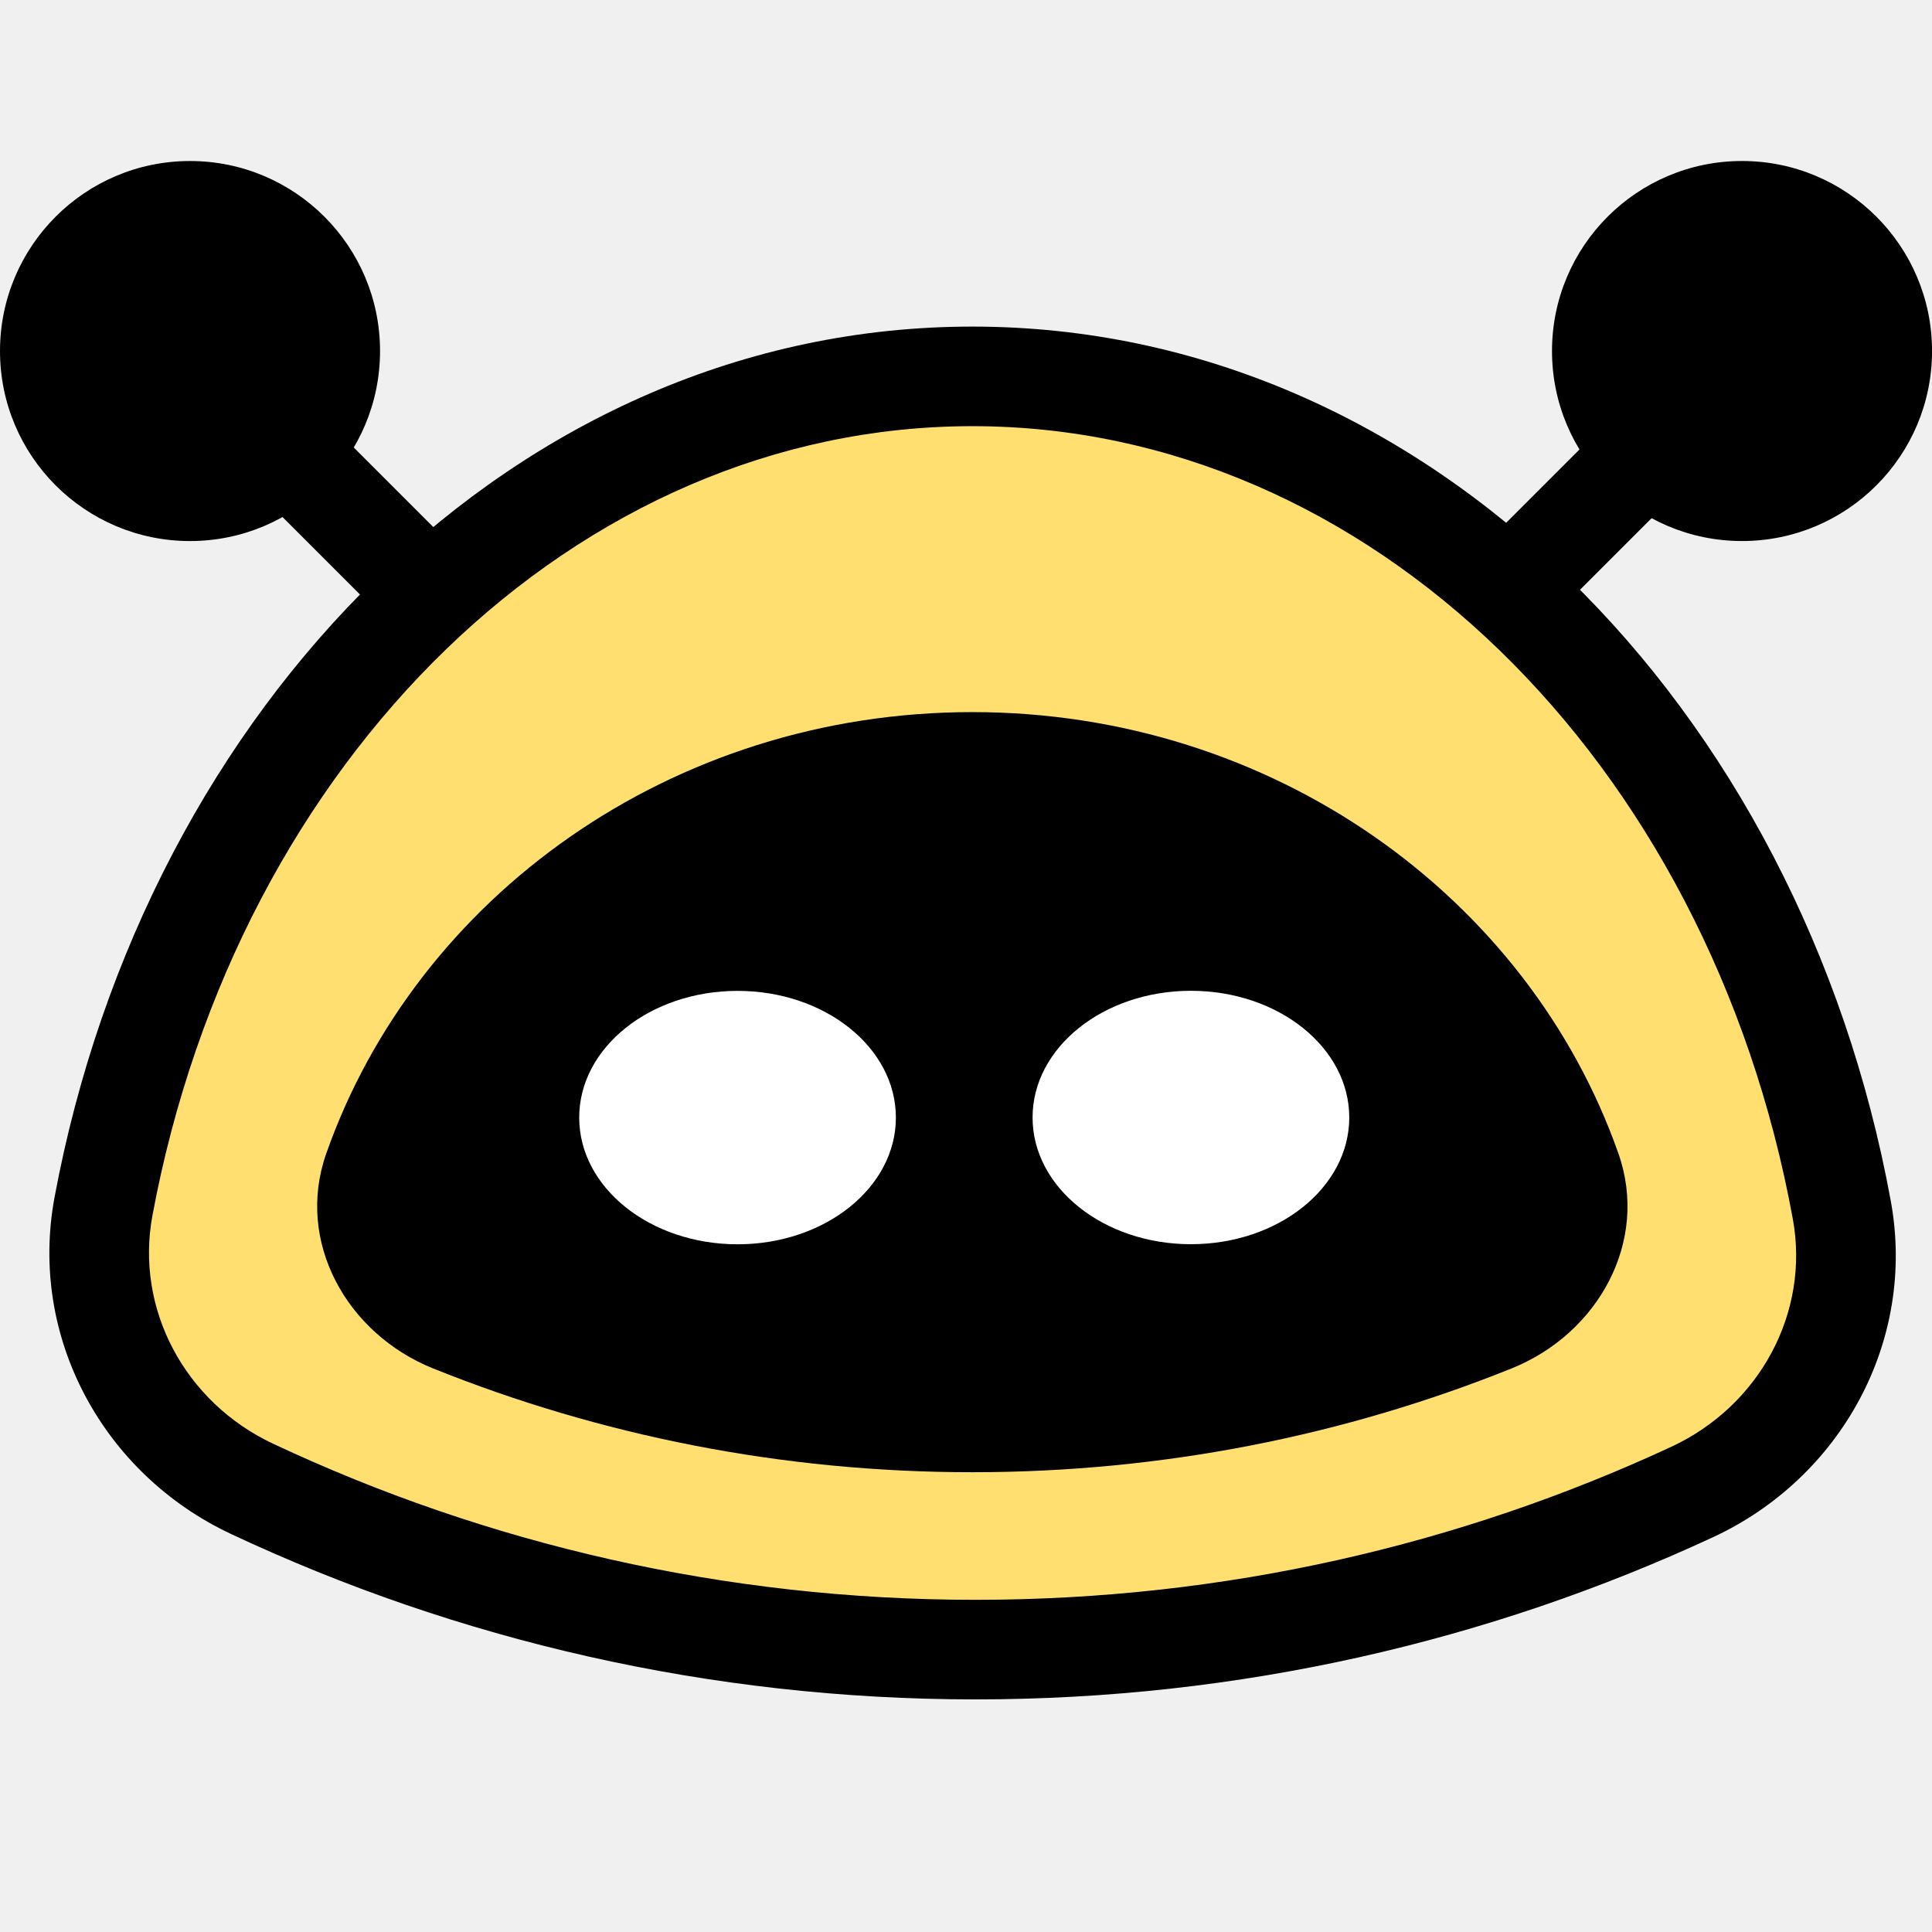
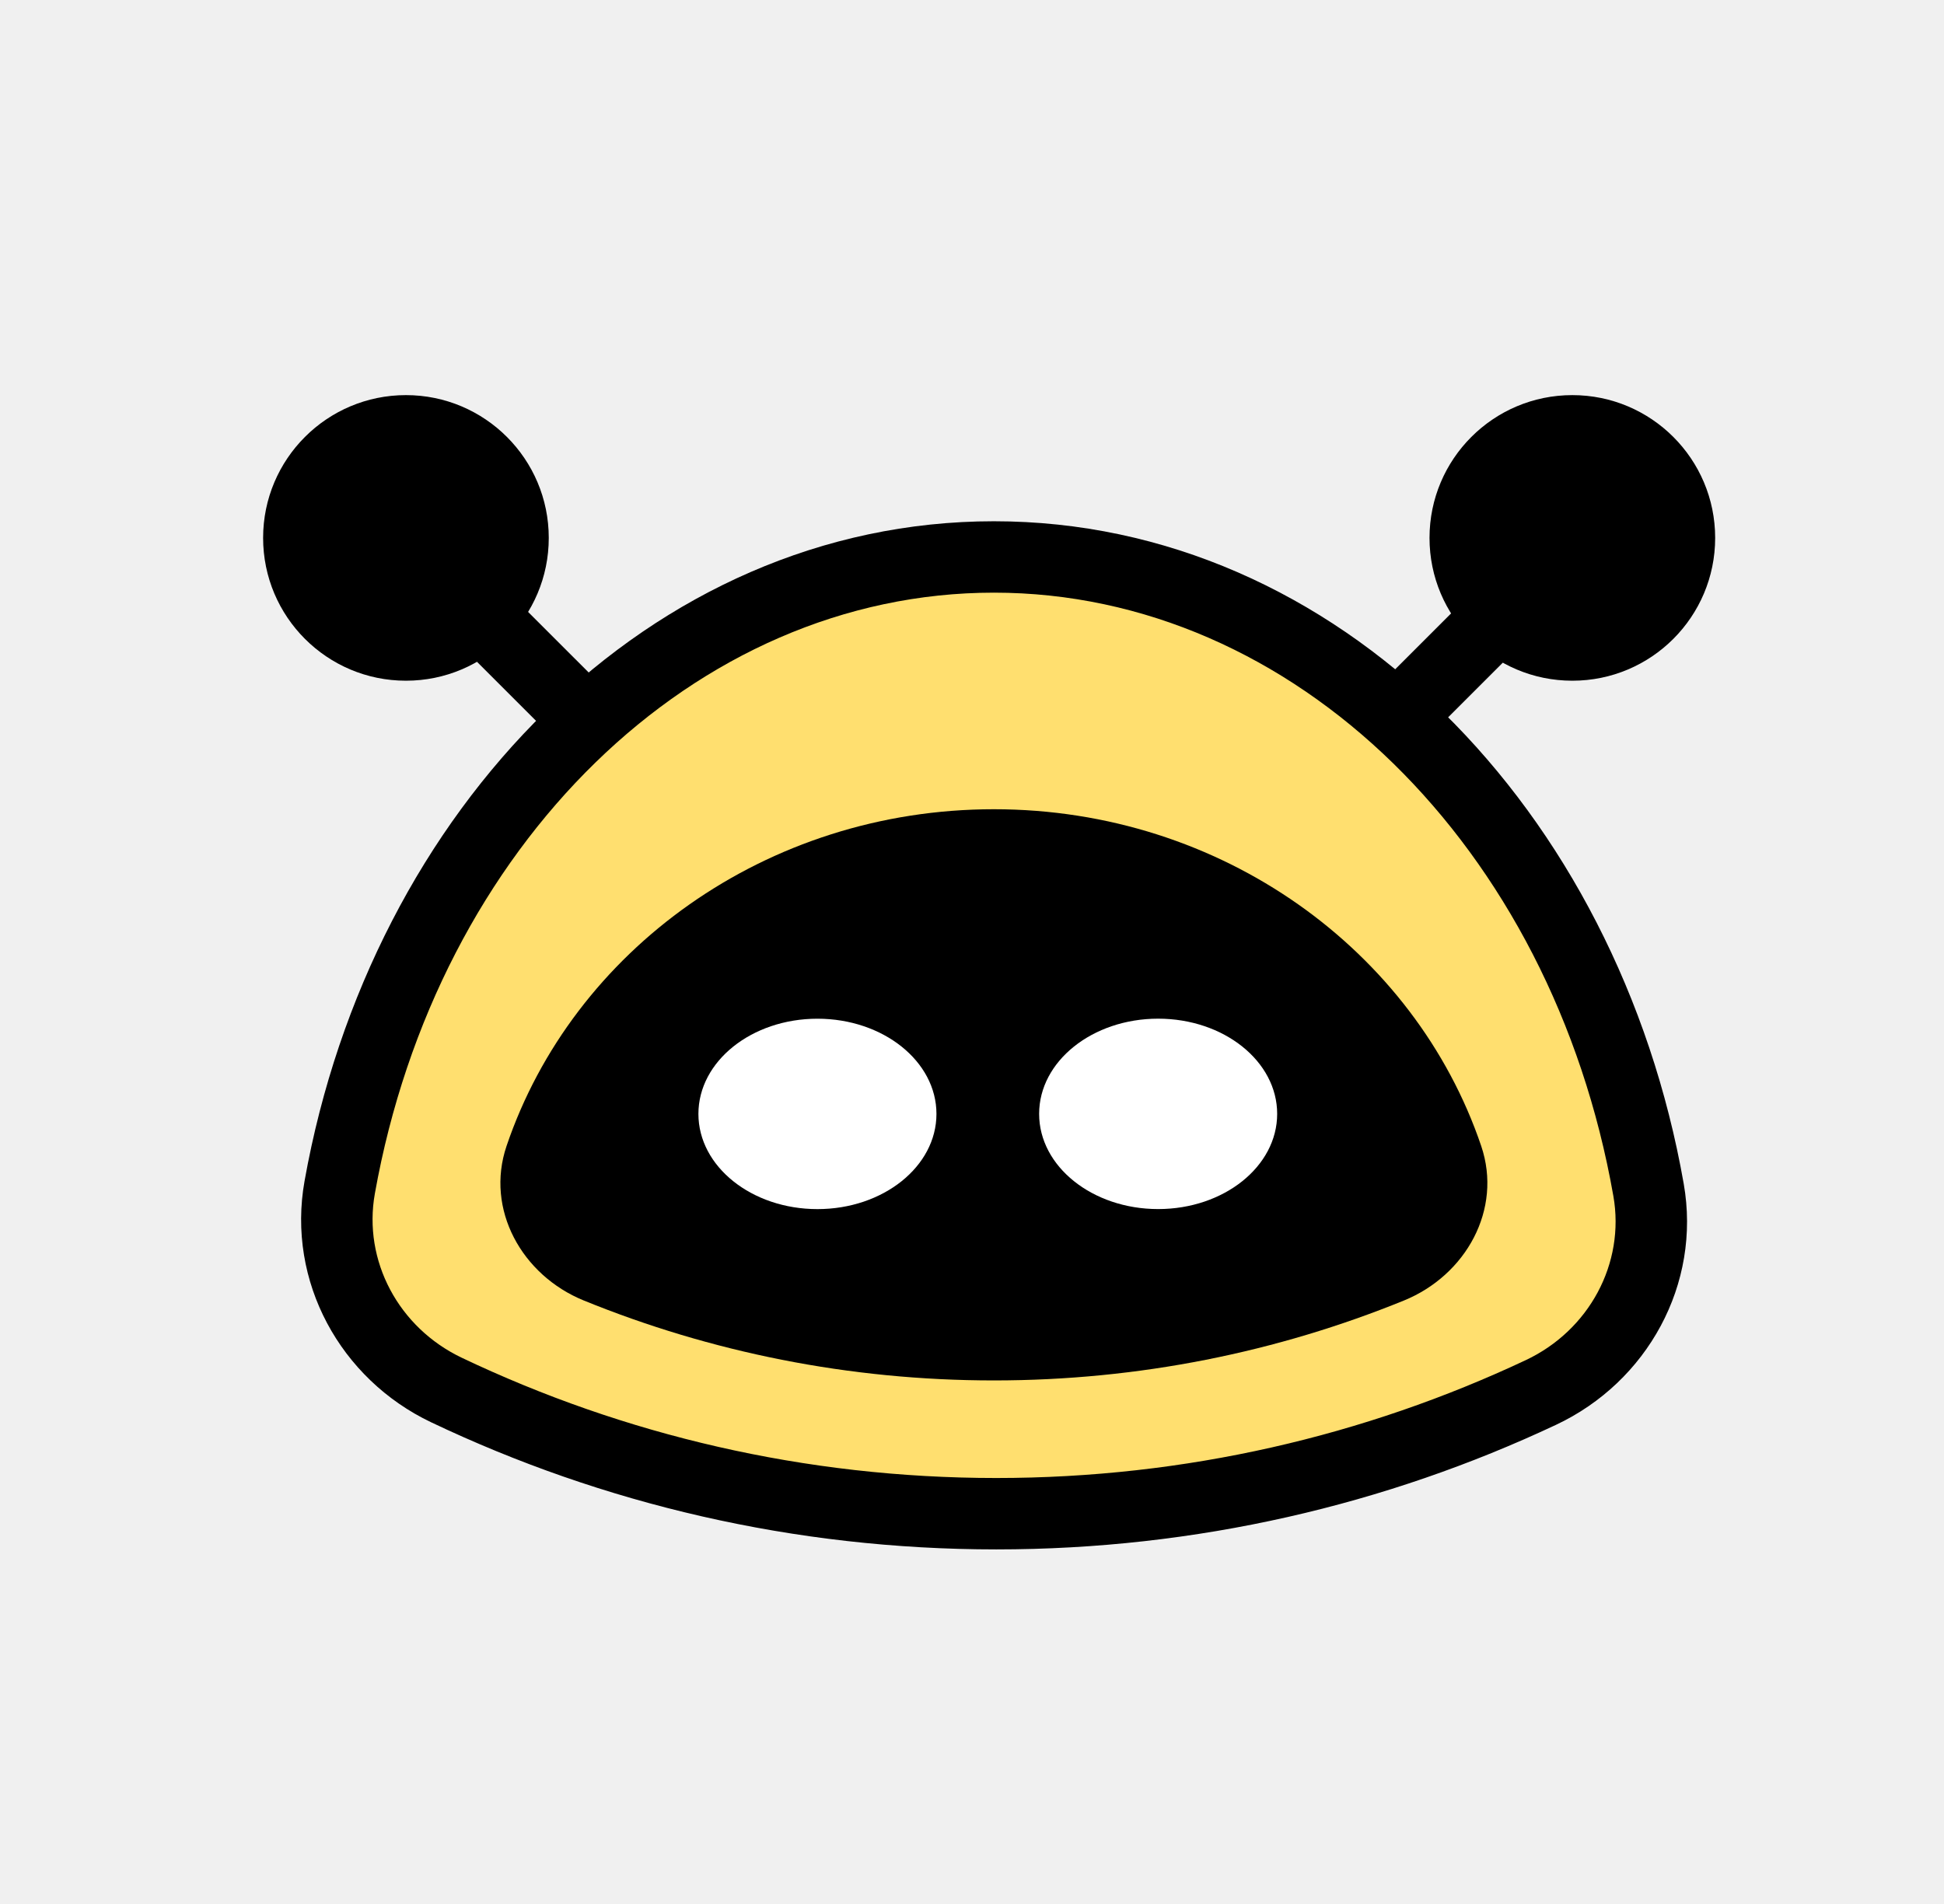
- <svg xmlns="http://www.w3.org/2000/svg" width="48" height="48" viewBox="0 0 48 48" fill="none">
-   <circle r="4.721" transform="matrix(-1 0 0 1 4.72104 8.72134)" fill="black" />
-   <path d="M3.935 8.013L12.748 16.826" stroke="black" stroke-width="2.474" />
-   <circle cx="43.28" cy="8.721" r="4.721" fill="black" />
-   <path d="M44.145 8.013L35.332 16.826" stroke="black" stroke-width="2.474" />
-   <path fill-rule="evenodd" clip-rule="evenodd" d="M6.259 36.989C3.585 35.733 2.03 32.878 2.571 29.974C4.768 18.174 13.598 9.351 24.157 9.351C34.742 9.351 43.589 18.217 45.759 30.06C46.292 32.969 44.724 35.823 42.042 37.068C36.629 39.581 30.596 40.984 24.235 40.984C17.808 40.984 11.715 39.551 6.259 36.989Z" fill="#FFDF6F" />
-   <path d="M45.759 30.06L44.542 30.283L45.759 30.06ZM42.042 37.068L41.521 35.946L42.042 37.068ZM6.259 36.989L5.733 38.108L6.259 36.989ZM3.787 30.2C5.906 18.82 14.349 10.588 24.157 10.588V8.114C12.847 8.114 3.63 17.529 1.355 29.747L3.787 30.2ZM24.157 10.588C33.989 10.588 42.449 18.86 44.542 30.283L46.976 29.837C44.729 17.575 35.495 8.114 24.157 8.114V10.588ZM41.521 35.946C36.268 38.385 30.413 39.747 24.235 39.747V42.221C30.78 42.221 36.99 40.777 42.563 38.19L41.521 35.946ZM24.235 39.747C17.994 39.747 12.08 38.356 6.785 35.869L5.733 38.108C11.351 40.747 17.623 42.221 24.235 42.221V39.747ZM44.542 30.283C44.968 32.608 43.72 34.925 41.521 35.946L42.563 38.19C45.729 36.72 47.616 33.33 46.976 29.837L44.542 30.283ZM1.355 29.747C0.705 33.234 2.578 36.626 5.733 38.108L6.785 35.869C4.593 34.84 3.355 32.521 3.787 30.2L1.355 29.747Z" fill="black" />
-   <path fill-rule="evenodd" clip-rule="evenodd" d="M10.764 34C8.613 33.136 7.336 30.848 8.105 28.661C10.346 22.287 16.686 17.692 24.157 17.692C31.628 17.692 37.969 22.287 40.21 28.661C40.978 30.848 39.702 33.137 37.551 34C33.411 35.663 28.891 36.577 24.158 36.577C19.424 36.577 14.903 35.663 10.764 34Z" fill="black" />
-   <ellipse cx="29.588" cy="27.764" rx="3.934" ry="3.148" fill="white" />
-   <ellipse cx="18.324" cy="27.766" rx="3.934" ry="3.148" fill="white" />
+ <svg xmlns="http://www.w3.org/2000/svg" width="49" height="48" viewBox="0 0 49 48" fill="none">
+   <circle cx="3.6" cy="3.6" r="3.6" transform="matrix(-1 0 0 1 13.832 9.96094)" fill="black" />
+   <path d="M9.632 13.021L16.352 19.74" stroke="black" stroke-width="1.8" />
+   <circle cx="39.632" cy="13.561" r="3.6" fill="black" />
+   <path d="M40.292 13.021L33.572 19.74" stroke="black" stroke-width="1.8" />
+   <path fill-rule="evenodd" clip-rule="evenodd" d="M11.254 35.043C9.314 34.119 8.184 32.045 8.563 29.93C10.186 20.851 16.952 14.041 25.052 14.041C33.171 14.041 39.95 20.884 41.553 29.996C41.925 32.115 40.787 34.188 38.84 35.104C34.674 37.065 30.021 38.161 25.112 38.161C20.152 38.161 15.453 37.042 11.254 35.043Z" fill="#FFDF6F" />
+   <path d="M41.553 29.996L42.439 29.84L41.553 29.996ZM38.84 35.104L38.457 34.29L38.84 35.104ZM9.449 30.088C11.017 21.315 17.502 14.941 25.052 14.941V13.141C16.402 13.141 9.355 20.386 7.677 29.771L9.449 30.088ZM25.052 14.941C32.62 14.941 39.118 21.346 40.666 30.152L42.439 29.84C40.783 20.421 33.722 13.141 25.052 13.141V14.941ZM38.457 34.29C34.408 36.195 29.886 37.261 25.112 37.261V39.061C30.156 39.061 34.94 37.934 39.223 35.919L38.457 34.29ZM25.112 37.261C20.288 37.261 15.721 36.173 11.641 34.23L10.867 35.856C15.184 37.911 20.015 39.061 25.112 39.061V37.261ZM40.666 30.152C40.965 31.851 40.055 33.538 38.457 34.29L39.223 35.919C41.519 34.839 42.886 32.379 42.439 29.84L40.666 30.152ZM7.677 29.771C7.223 32.306 8.58 34.767 10.867 35.856L11.641 34.23C10.048 33.472 9.145 31.784 9.449 30.088L7.677 29.771Z" fill="black" />
+   <path fill-rule="evenodd" clip-rule="evenodd" d="M14.715 32.786C13.154 32.15 12.227 30.488 12.768 28.891C14.437 23.966 19.306 20.401 25.052 20.401C30.797 20.401 35.666 23.966 37.335 28.891C37.876 30.488 36.949 32.15 35.388 32.786C32.198 34.085 28.708 34.801 25.052 34.801C21.395 34.801 17.905 34.085 14.715 32.786Z" fill="black" />
+   <ellipse cx="29.192" cy="28.081" rx="3" ry="2.4" fill="white" />
+   <ellipse cx="20.604" cy="28.082" rx="3" ry="2.4" fill="white" />
</svg>
